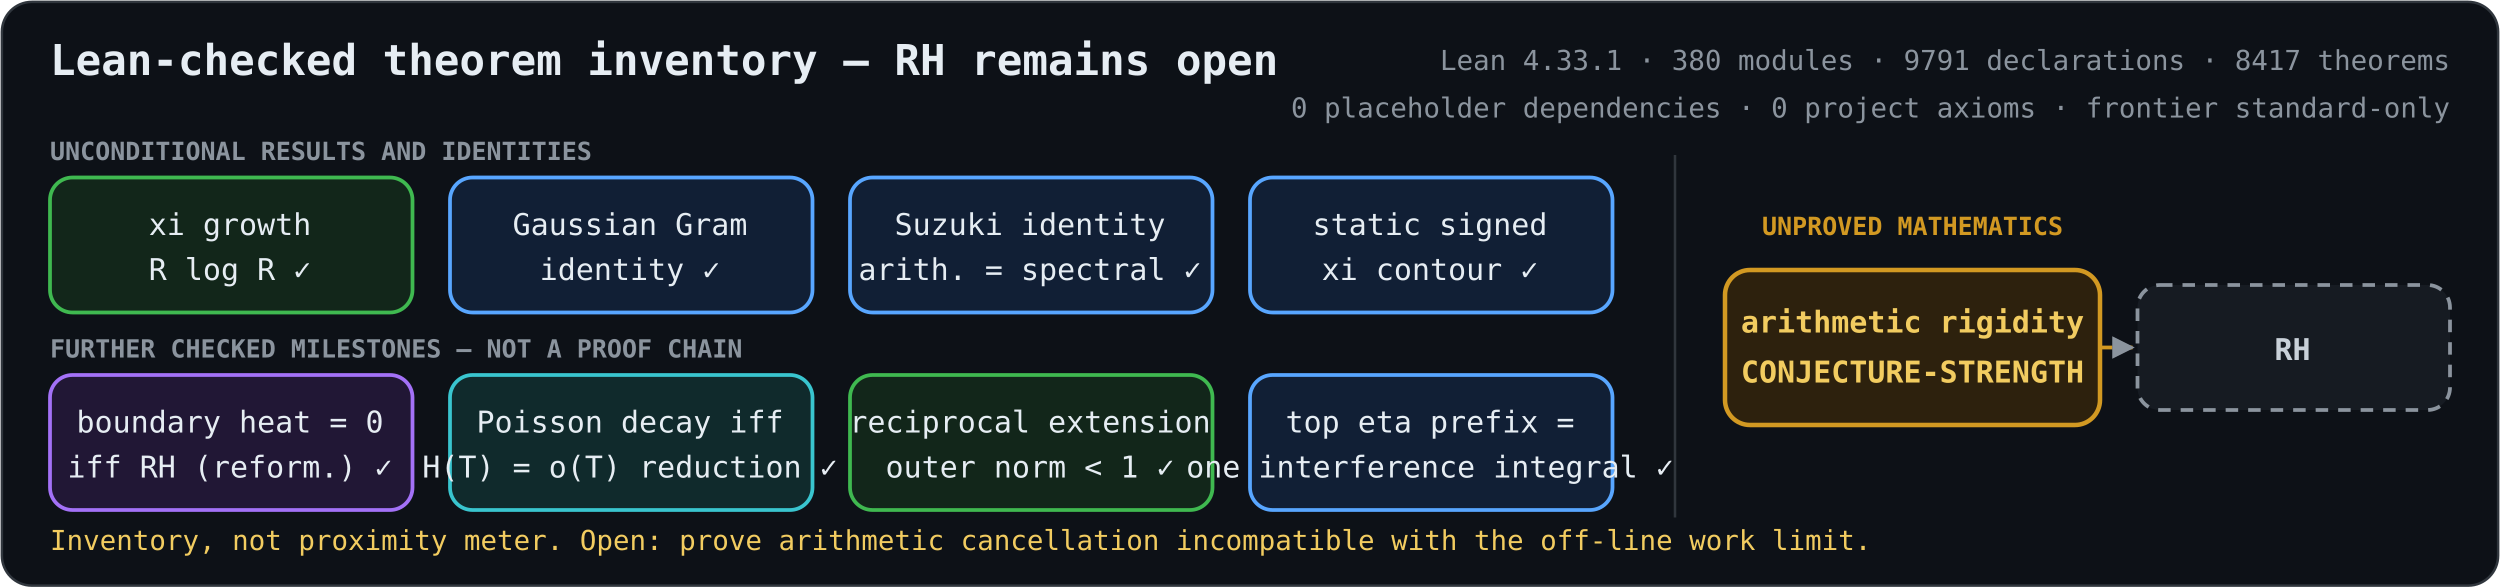
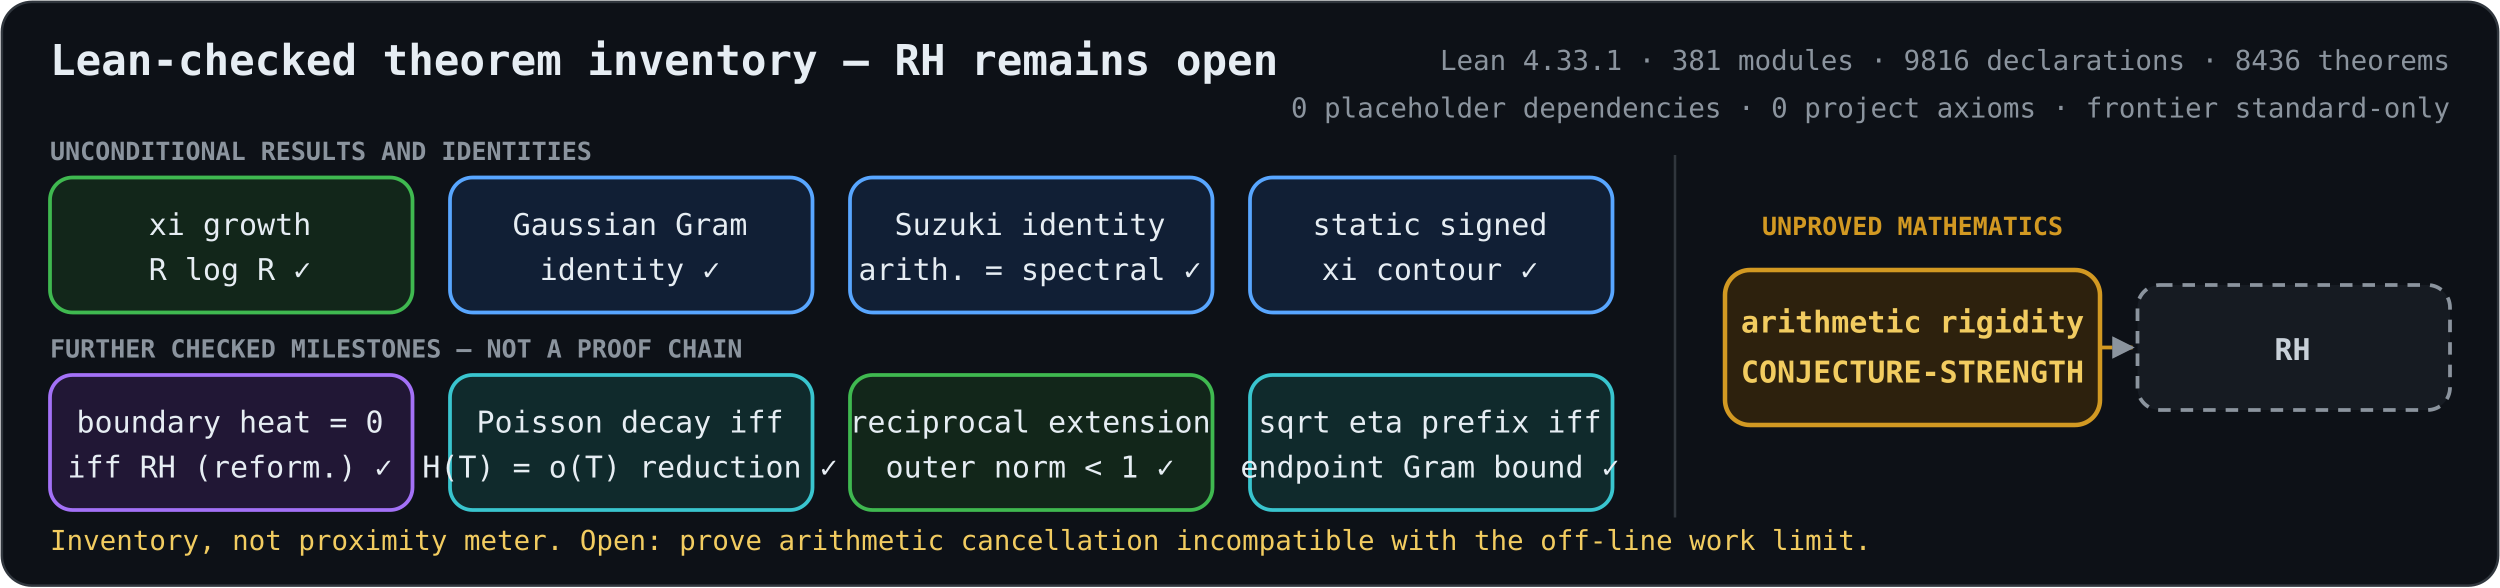
<svg xmlns="http://www.w3.org/2000/svg" role="img" aria-labelledby="title description" viewBox="0 0 1000 235">
  <defs>
    <marker id="arrow" viewBox="0 0 10 10" refX="9" refY="5" markerWidth="6" markerHeight="6" orient="auto-start-reverse">
      <path d="M 0 0 L 10 5 L 0 10 z" fill="#8b949e" />
    </marker>
    <style>
      .bg { fill: #0d1117; stroke: #30363d; }
      text { fill: #e6edf3; font-family: ui-monospace, SFMono-Regular, Menlo, Consolas, monospace; font-size: 12px; text-anchor: middle; }
      .heading { font-size: 17px; font-weight: 700; text-anchor: start; }
      .metrics { fill: #8b949e; font-size: 11px; text-anchor: end; }
      .proved rect { fill: #12261a; stroke: #3fb950; stroke-width: 1.5; }
      .proved.equivalence rect { fill: #211735; stroke: #a371f7; }
      .proved.bridge rect { fill: #111f35; stroke: #58a6ff; }
      .proved.reduction rect { fill: #102a2c; stroke: #39c5cf; }
      .open rect { fill: #2d210d; stroke: #d29922; stroke-width: 1.8; }
      .goal rect { fill: #161b22; stroke: #8b949e; stroke-width: 1.5; stroke-dasharray: 5 4; }
      .open text { fill: #f2cc60; font-weight: 700; }
      .goal text { fill: #c9d1d9; font-weight: 700; }
      .open-edge { fill: none; stroke: #d29922; stroke-width: 1.5; stroke-dasharray: 5 4; marker-end: url(#arrow); }
      .section { fill: #8b949e; font-size: 10px; font-weight: 700; text-anchor: start; }
      .gap-label { fill: #d29922; font-size: 10px; font-weight: 700; }
      .frontier { fill: #f2cc60; font-size: 11px; text-anchor: start; }
    </style>
  </defs>
  <rect class="bg" x="0.75" y="0.75" width="998.5" height="233.5" rx="12" />
  <text class="heading" x="20" y="30">Lean-checked theorem inventory — RH remains open</text>
-   <text class="metrics" x="980" y="28">Lean 4.33.1 · 380 modules · 9791 declarations · 8417 theorems</text>
+   <text class="metrics" x="980" y="28">Lean 4.33.1 · 381 modules · 9816 declarations · 8436 theorems</text>
  <text class="metrics" x="980" y="47">0 placeholder dependencies · 0 project axioms · frontier standard-only</text>
  <text class="section" x="20" y="64">UNCONDITIONAL RESULTS AND IDENTITIES</text>
  <text class="section" x="20" y="143">FURTHER CHECKED MILESTONES — NOT A PROOF CHAIN</text>
  <line x1="670" y1="62" x2="670" y2="207" stroke="#30363d" />
  <text class="gap-label" x="765" y="94">UNPROVED MATHEMATICS</text>
  <path class="open-edge" d="M840 139 H853" />
  <g class="proved unconditional">
    <rect x="20" y="71" width="145" height="54" rx="9" />
    <text x="92" y="94">xi growth</text>
    <text x="92" y="112">R log R  ✓</text>
  </g>
  <g class="proved bridge">
    <rect x="180" y="71" width="145" height="54" rx="9" />
    <text x="252" y="94">Gaussian Gram</text>
    <text x="252" y="112">identity  ✓</text>
  </g>
  <g class="proved bridge">
    <rect x="340" y="71" width="145" height="54" rx="9" />
    <text x="412" y="94">Suzuki identity</text>
    <text x="412" y="112">arith. = spectral  ✓</text>
  </g>
  <g class="proved bridge">
    <rect x="500" y="71" width="145" height="54" rx="9" />
    <text x="572" y="94">static signed</text>
    <text x="572" y="112">xi contour  ✓</text>
  </g>
  <g class="proved equivalence">
    <rect x="20" y="150" width="145" height="54" rx="9" />
    <text x="92" y="173">boundary heat = 0</text>
    <text x="92" y="191">iff RH (reform.)  ✓</text>
  </g>
  <g class="proved reduction">
    <rect x="180" y="150" width="145" height="54" rx="9" />
    <text x="252" y="173">Poisson decay iff</text>
    <text x="252" y="191">H(T) = o(T) reduction  ✓</text>
  </g>
  <g class="proved unconditional">
    <rect x="340" y="150" width="145" height="54" rx="9" />
    <text x="412" y="173">reciprocal extension</text>
    <text x="412" y="191">outer norm &lt; 1  ✓</text>
  </g>
-   <g class="proved bridge">
+   <g class="proved reduction">
    <rect x="500" y="150" width="145" height="54" rx="9" />
-     <text x="572" y="173">top eta prefix =</text>
-     <text x="572" y="191">one interference integral  ✓</text>
+     <text x="572" y="173">sqrt eta prefix iff</text>
+     <text x="572" y="191">endpoint Gram bound  ✓</text>
  </g>
  <g class="open">
    <rect x="690" y="108" width="150" height="62" rx="10" />
    <text x="765" y="133">arithmetic rigidity</text>
    <text x="765" y="153">CONJECTURE-STRENGTH</text>
  </g>
  <g class="goal">
    <rect x="855" y="114" width="125" height="50" rx="9" />
    <text x="917" y="144">RH</text>
  </g>
  <text class="frontier" x="20" y="220">Inventory, not proximity meter. Open: prove arithmetic cancellation incompatible with the off-line work limit.</text>
</svg>
